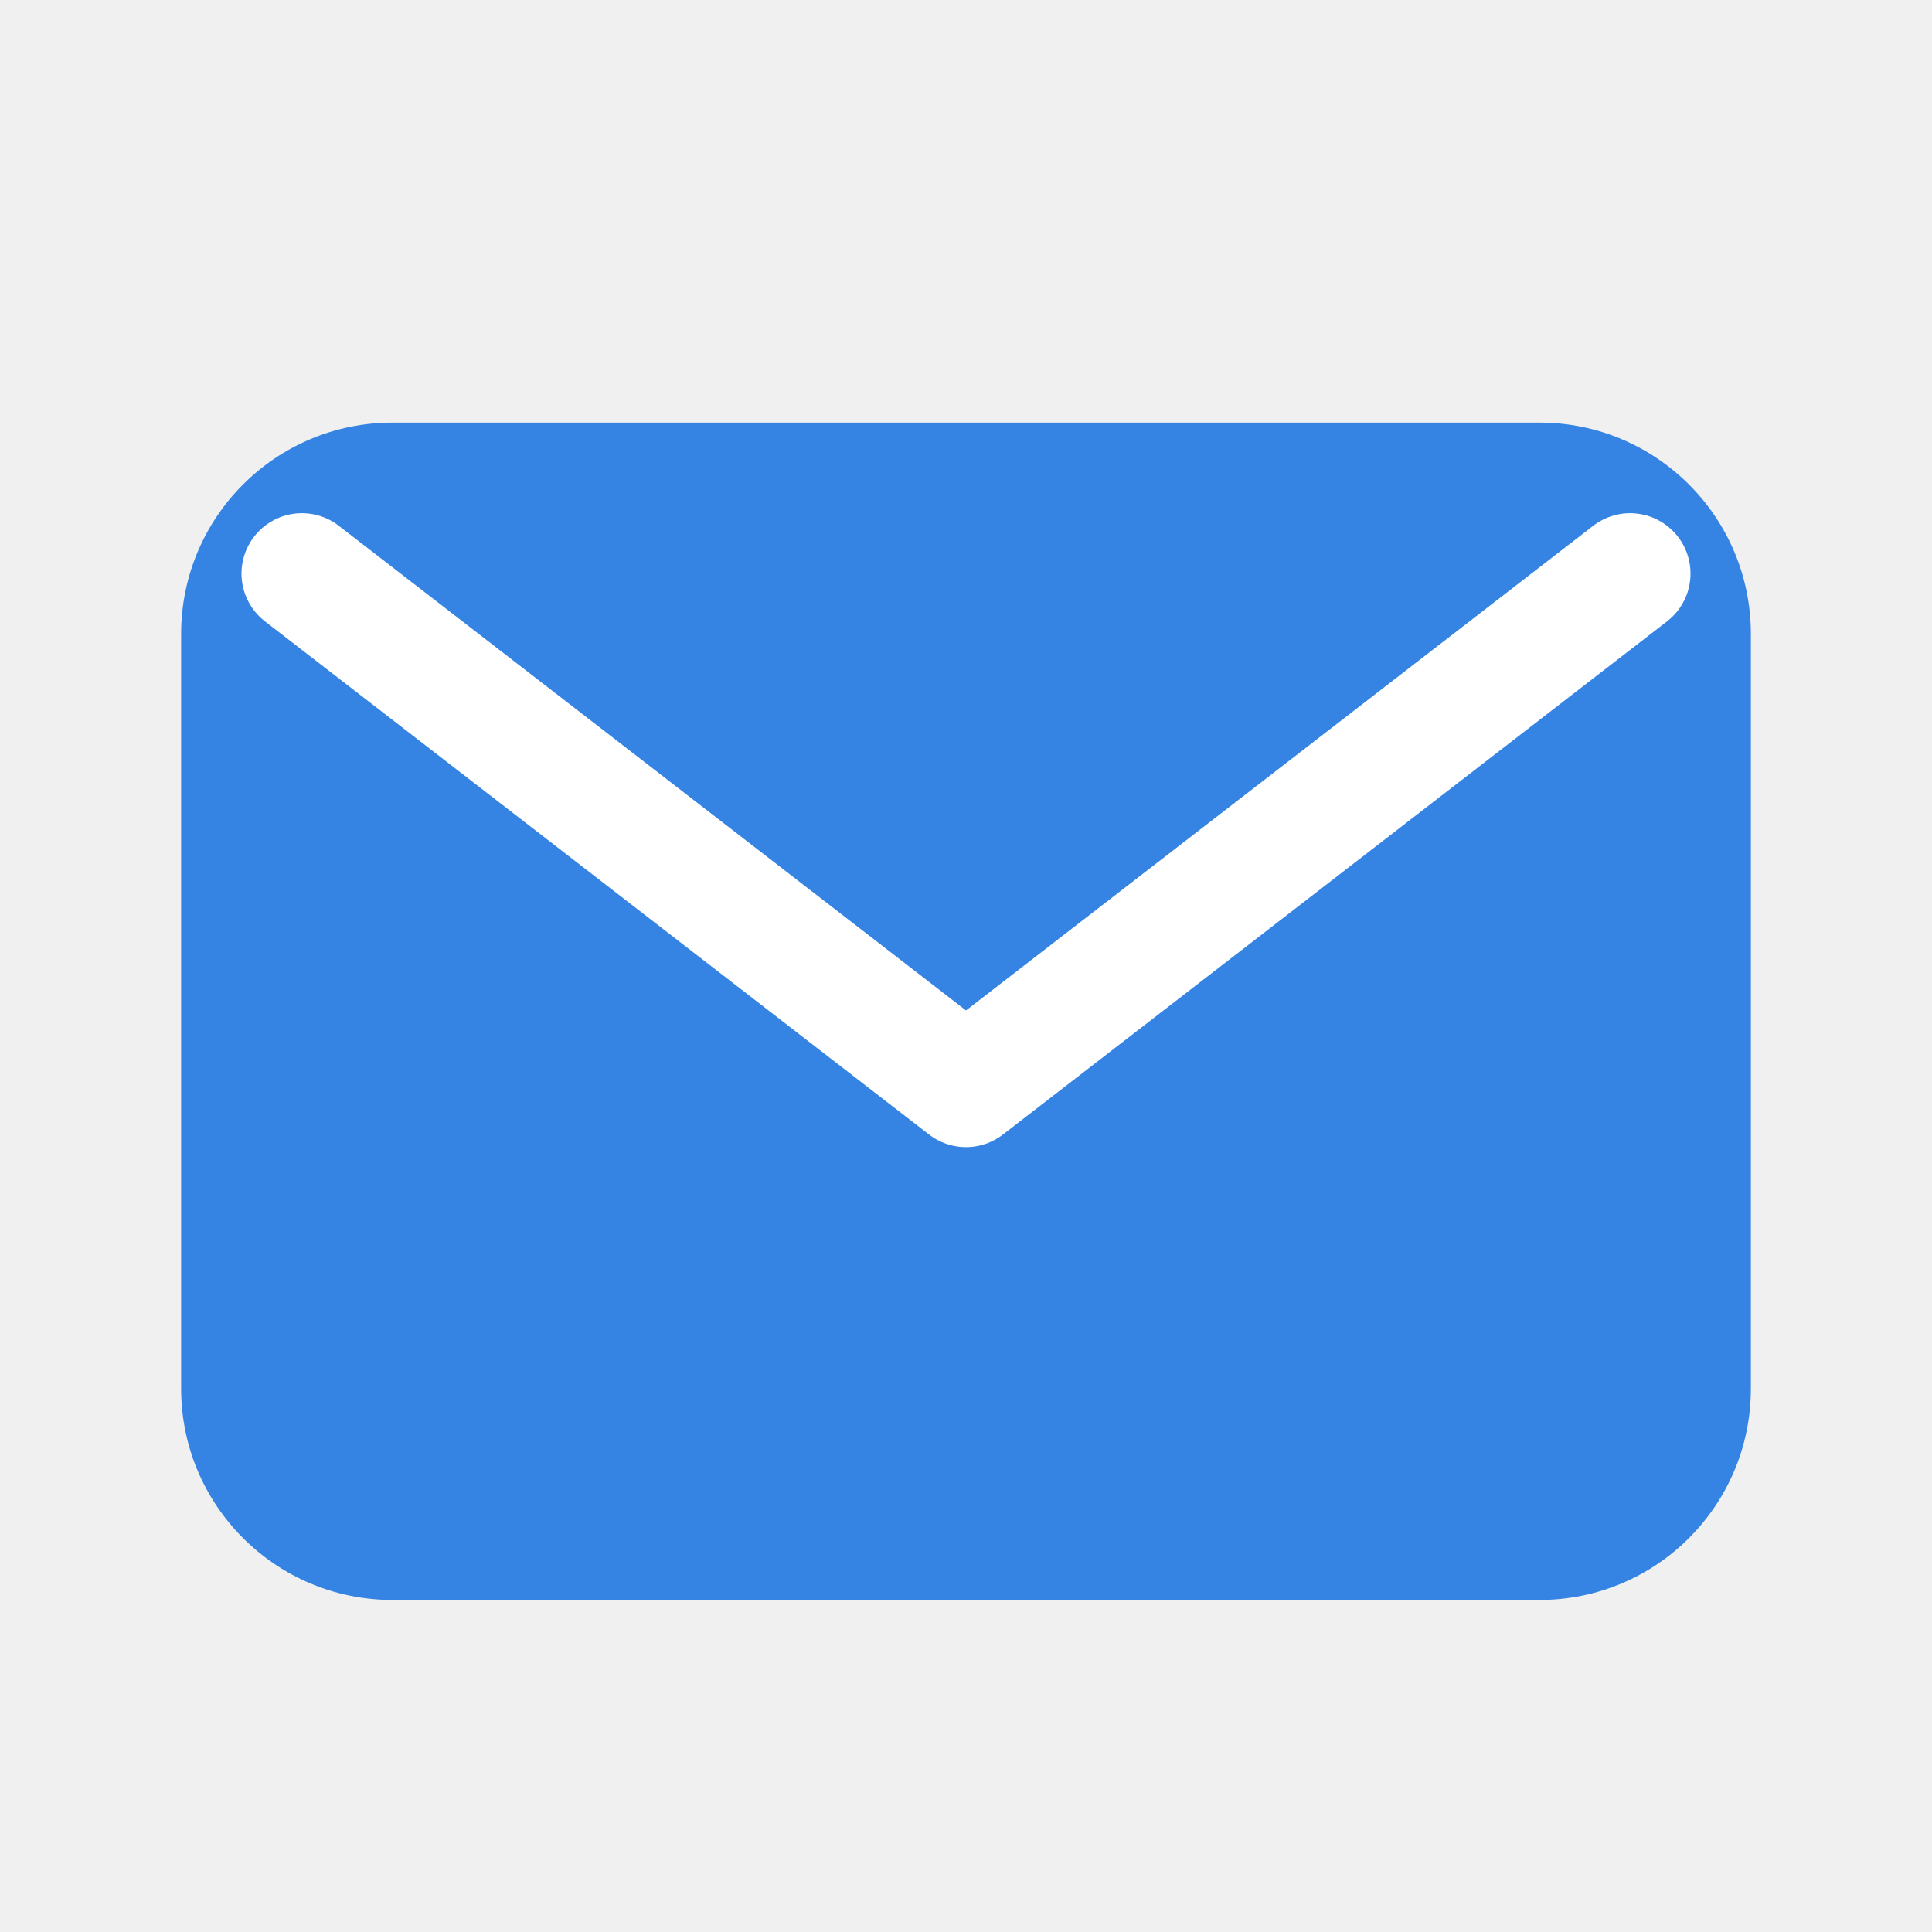
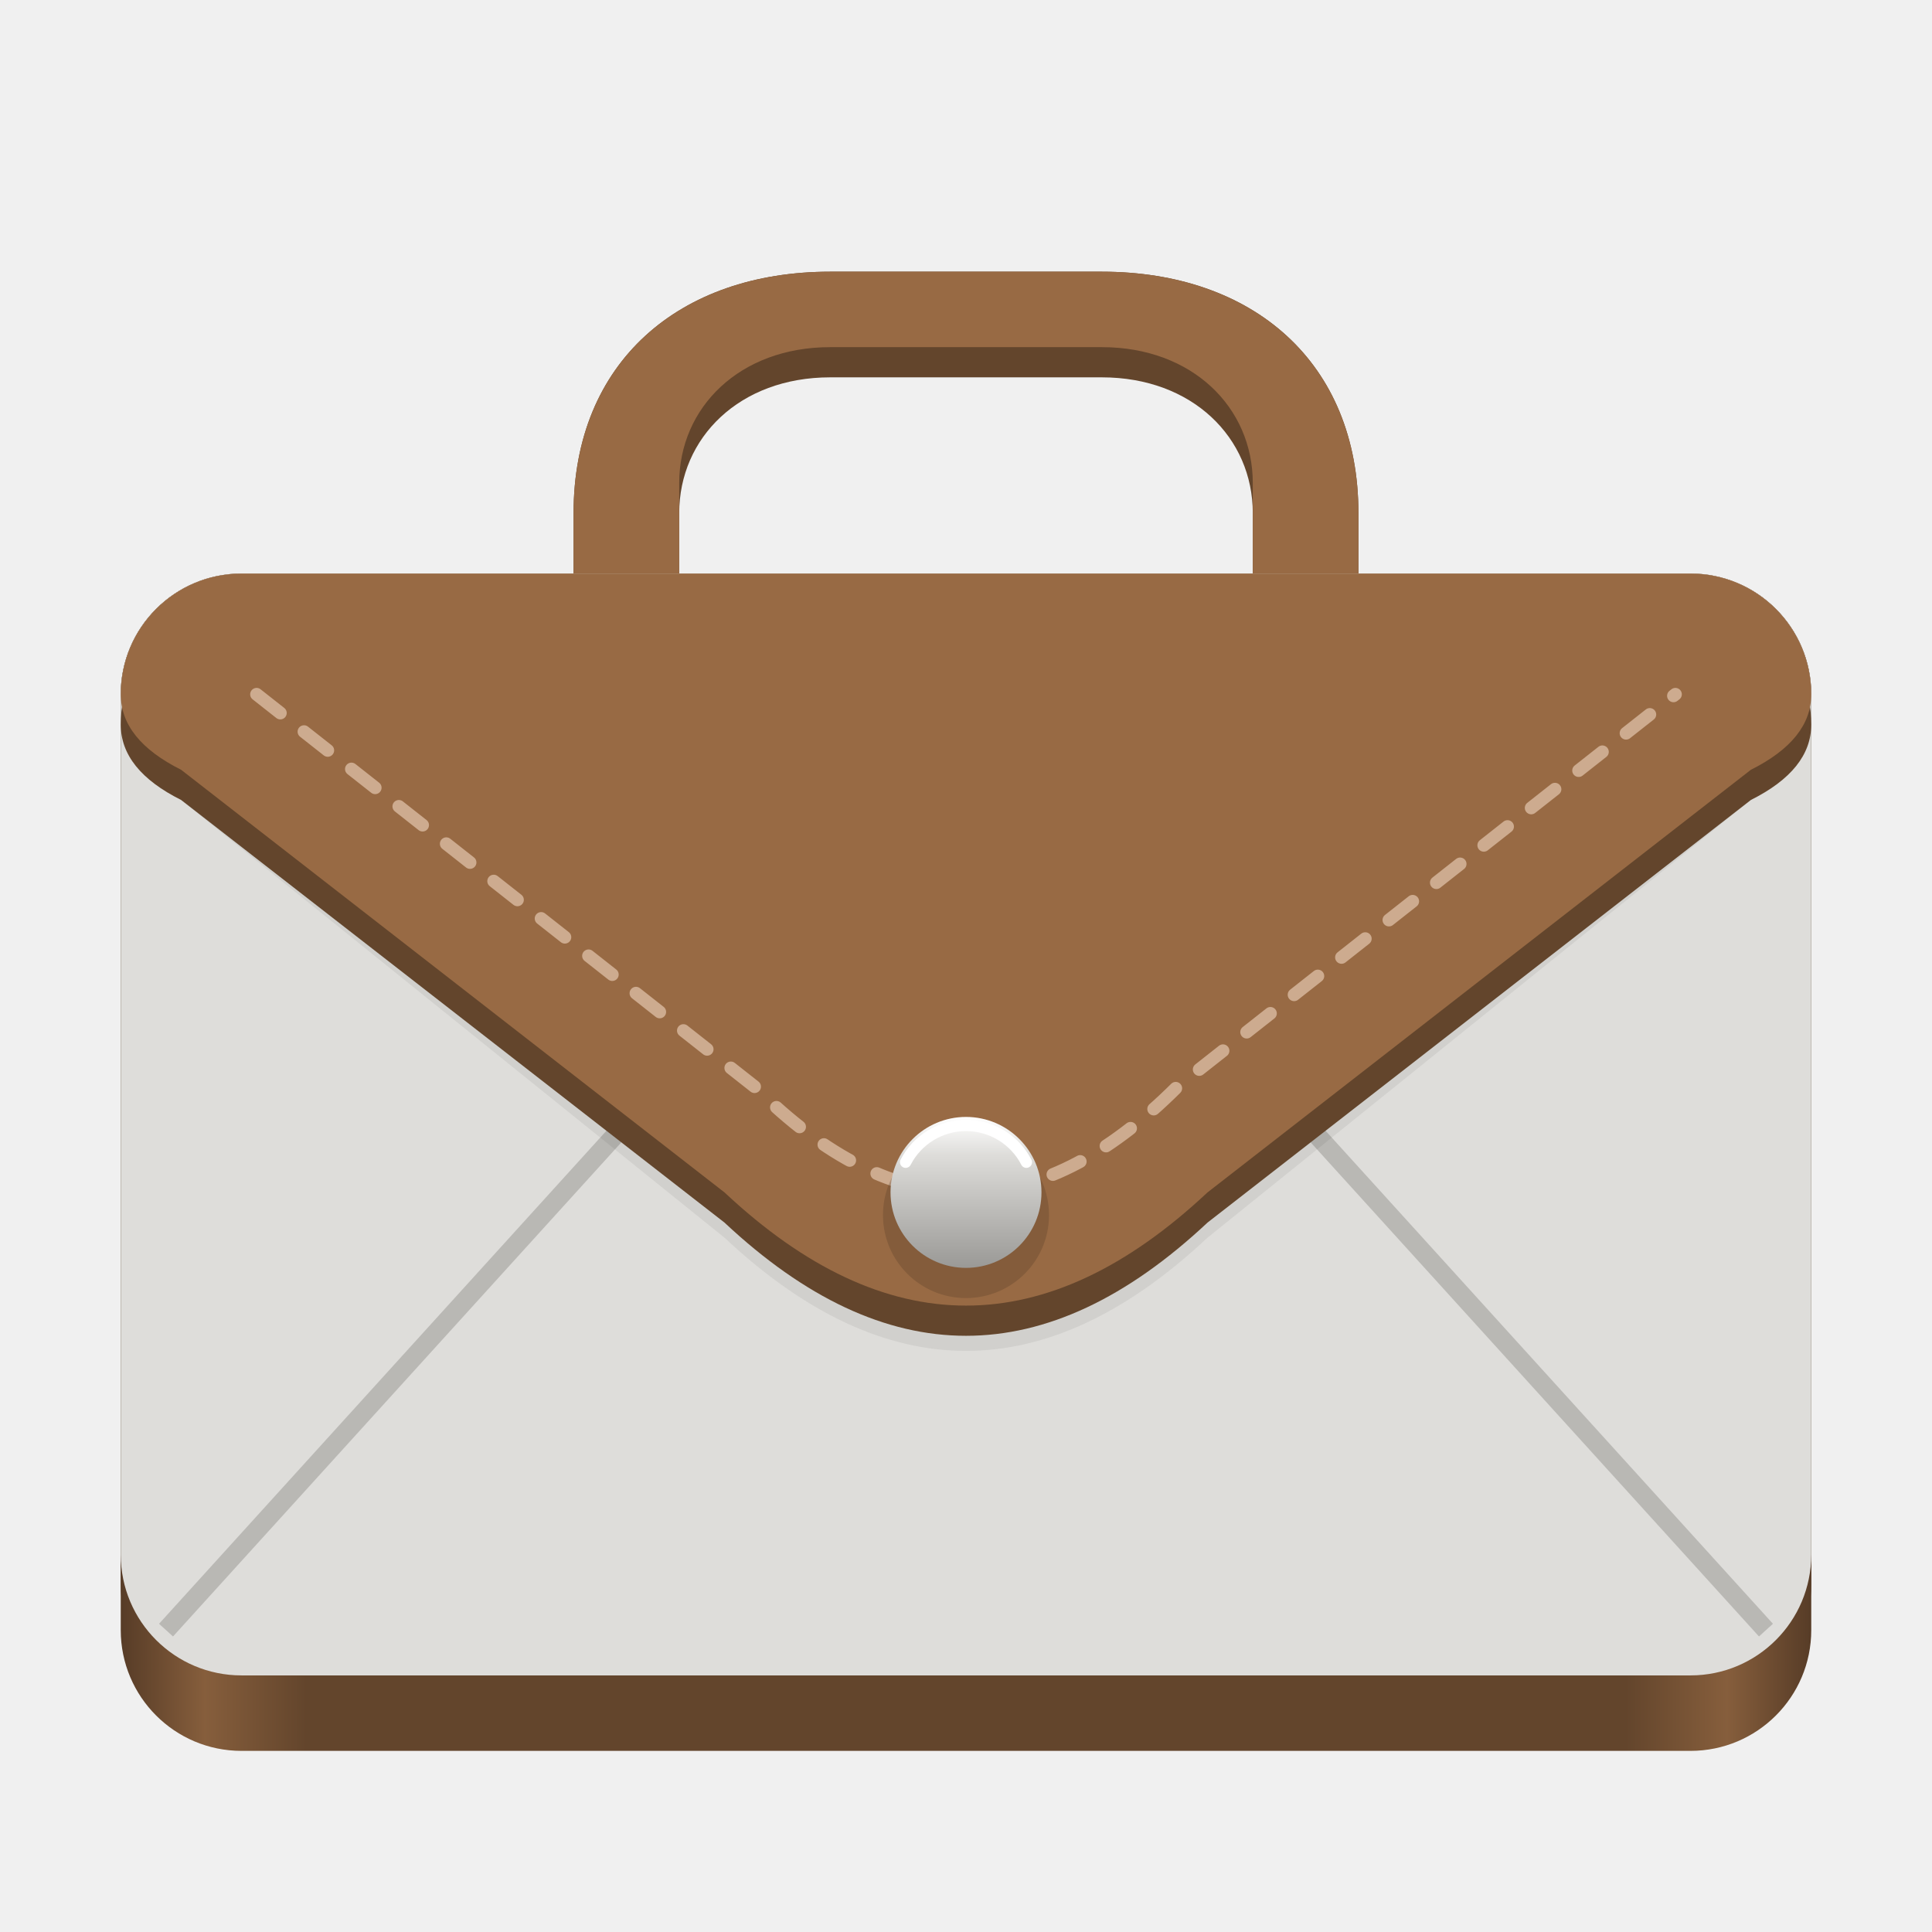
<svg xmlns="http://www.w3.org/2000/svg" width="128" height="128" viewBox="0 0 128 128">
-   <rect x="12" y="28" width="104" height="78" rx="14" fill="#3584e4" />
-   <path d="M20 38L64 72L108 38" fill="none" stroke="#fff" stroke-width="8" stroke-linecap="round" stroke-linejoin="round" />
+   <defs>
+     <linearGradient id="bottom-edge" x1="8" y1="0" x2="120" y2="0" gradientUnits="userSpaceOnUse">
+       <stop stop-color="#573c27" />
+       <stop offset="0.05" stop-color="#865e3c" />
+       <stop offset="0.11" stop-color="#63452c" />
+       <stop offset="0.89" stop-color="#63452c" />
+       <stop offset="0.95" stop-color="#865e3c" />
+       <stop offset="1" stop-color="#573c27" />
+     </linearGradient>
+     <linearGradient id="paper-edge" x1="8" y1="0" x2="120" y2="0" gradientUnits="userSpaceOnUse">
+       <stop stop-color="#c0bfbc" />
+       <stop offset="0.04" stop-color="#ffffff" />
+       <stop offset="0.08" stop-color="#deddda" />
+       <stop offset="0.92" stop-color="#deddda" />
+       <stop offset="0.96" stop-color="#ffffff" />
+       <stop offset="1" stop-color="#c0bfbc" />
+     </linearGradient>
+     <linearGradient id="button" x1="0" y1="77" x2="0" y2="87" gradientUnits="userSpaceOnUse">
+       <stop stop-color="#ffffff" />
+       <stop offset="0.25" stop-color="#deddda" />
+       <stop offset="1" stop-color="#9a9996" />
+     </linearGradient>
+   </defs>
+   <path d="M38 40V34c0-10 7-16 17-16h18c10 0 17 6 17 16v6h-7v-6c0-5-4-9-10-9H55c-6 0-10 4-10 9v6z" fill="#63452c" />
+   <path d="M38 38v-4c0-10 7-16 17-16h18c10 0 17 6 17 16v4h-7v-6c0-5-4-9-10-9H55c-6 0-10 4-10 9v6z" fill="#986a44" />
+   <rect x="8" y="38" width="112" height="78" rx="8" fill="url(#bottom-edge)" />
+   <rect x="8" y="38" width="112" height="75" rx="8" fill="url(#bottom-edge)" />
+   <rect x="8" y="38" width="112" height="73" rx="8" fill="#deddda" />
+   <path d="M11 108L60 54Q64 50 68 54L117 108" fill="none" stroke="#9a9996" stroke-opacity="0.55" stroke-width="1.25" stroke-linejoin="round" />
+   <g transform="translate(0 -8)">
+     <path d="M8 55Q8 58 12 61L48 90Q64 105 80 90L116 61Q120 58 120 55L80 87Q64 102 48 87z" fill="#000000" opacity="0.06" />
+     <path d="M16 48h96a8 8 0 0 1 8 8q0 3-4 5L80 89Q64 104 48 89L12 61q-4-2-4-5a8 8 0 0 1 8-8z" fill="#63452c" />
+     <path d="M16 46h96a8 8 0 0 1 8 8q0 3-4 5L80 87Q64 102 48 87L12 59q-4-2-4-5a8 8 0 0 1 8-8z" fill="#986a44" />
+     <path d="M17 54L50 80Q64 94 78 80L111 54" fill="none" stroke="#cdab8f" stroke-width="0.85" stroke-dasharray="2 2" stroke-linecap="round" />
+     <g transform="translate(0 5)">
+       <circle cx="64" cy="83.5" r="5.5" fill="#422e1d" opacity="0.24" />
+       <circle cx="64" cy="82" r="5" fill="url(#button)" />
+       <path d="M60 80a4.5 4.5 0 0 1 8 0" fill="none" stroke="#ffffff" stroke-width="0.75" stroke-linecap="round" />
+     </g>
+   </g>
</svg>
